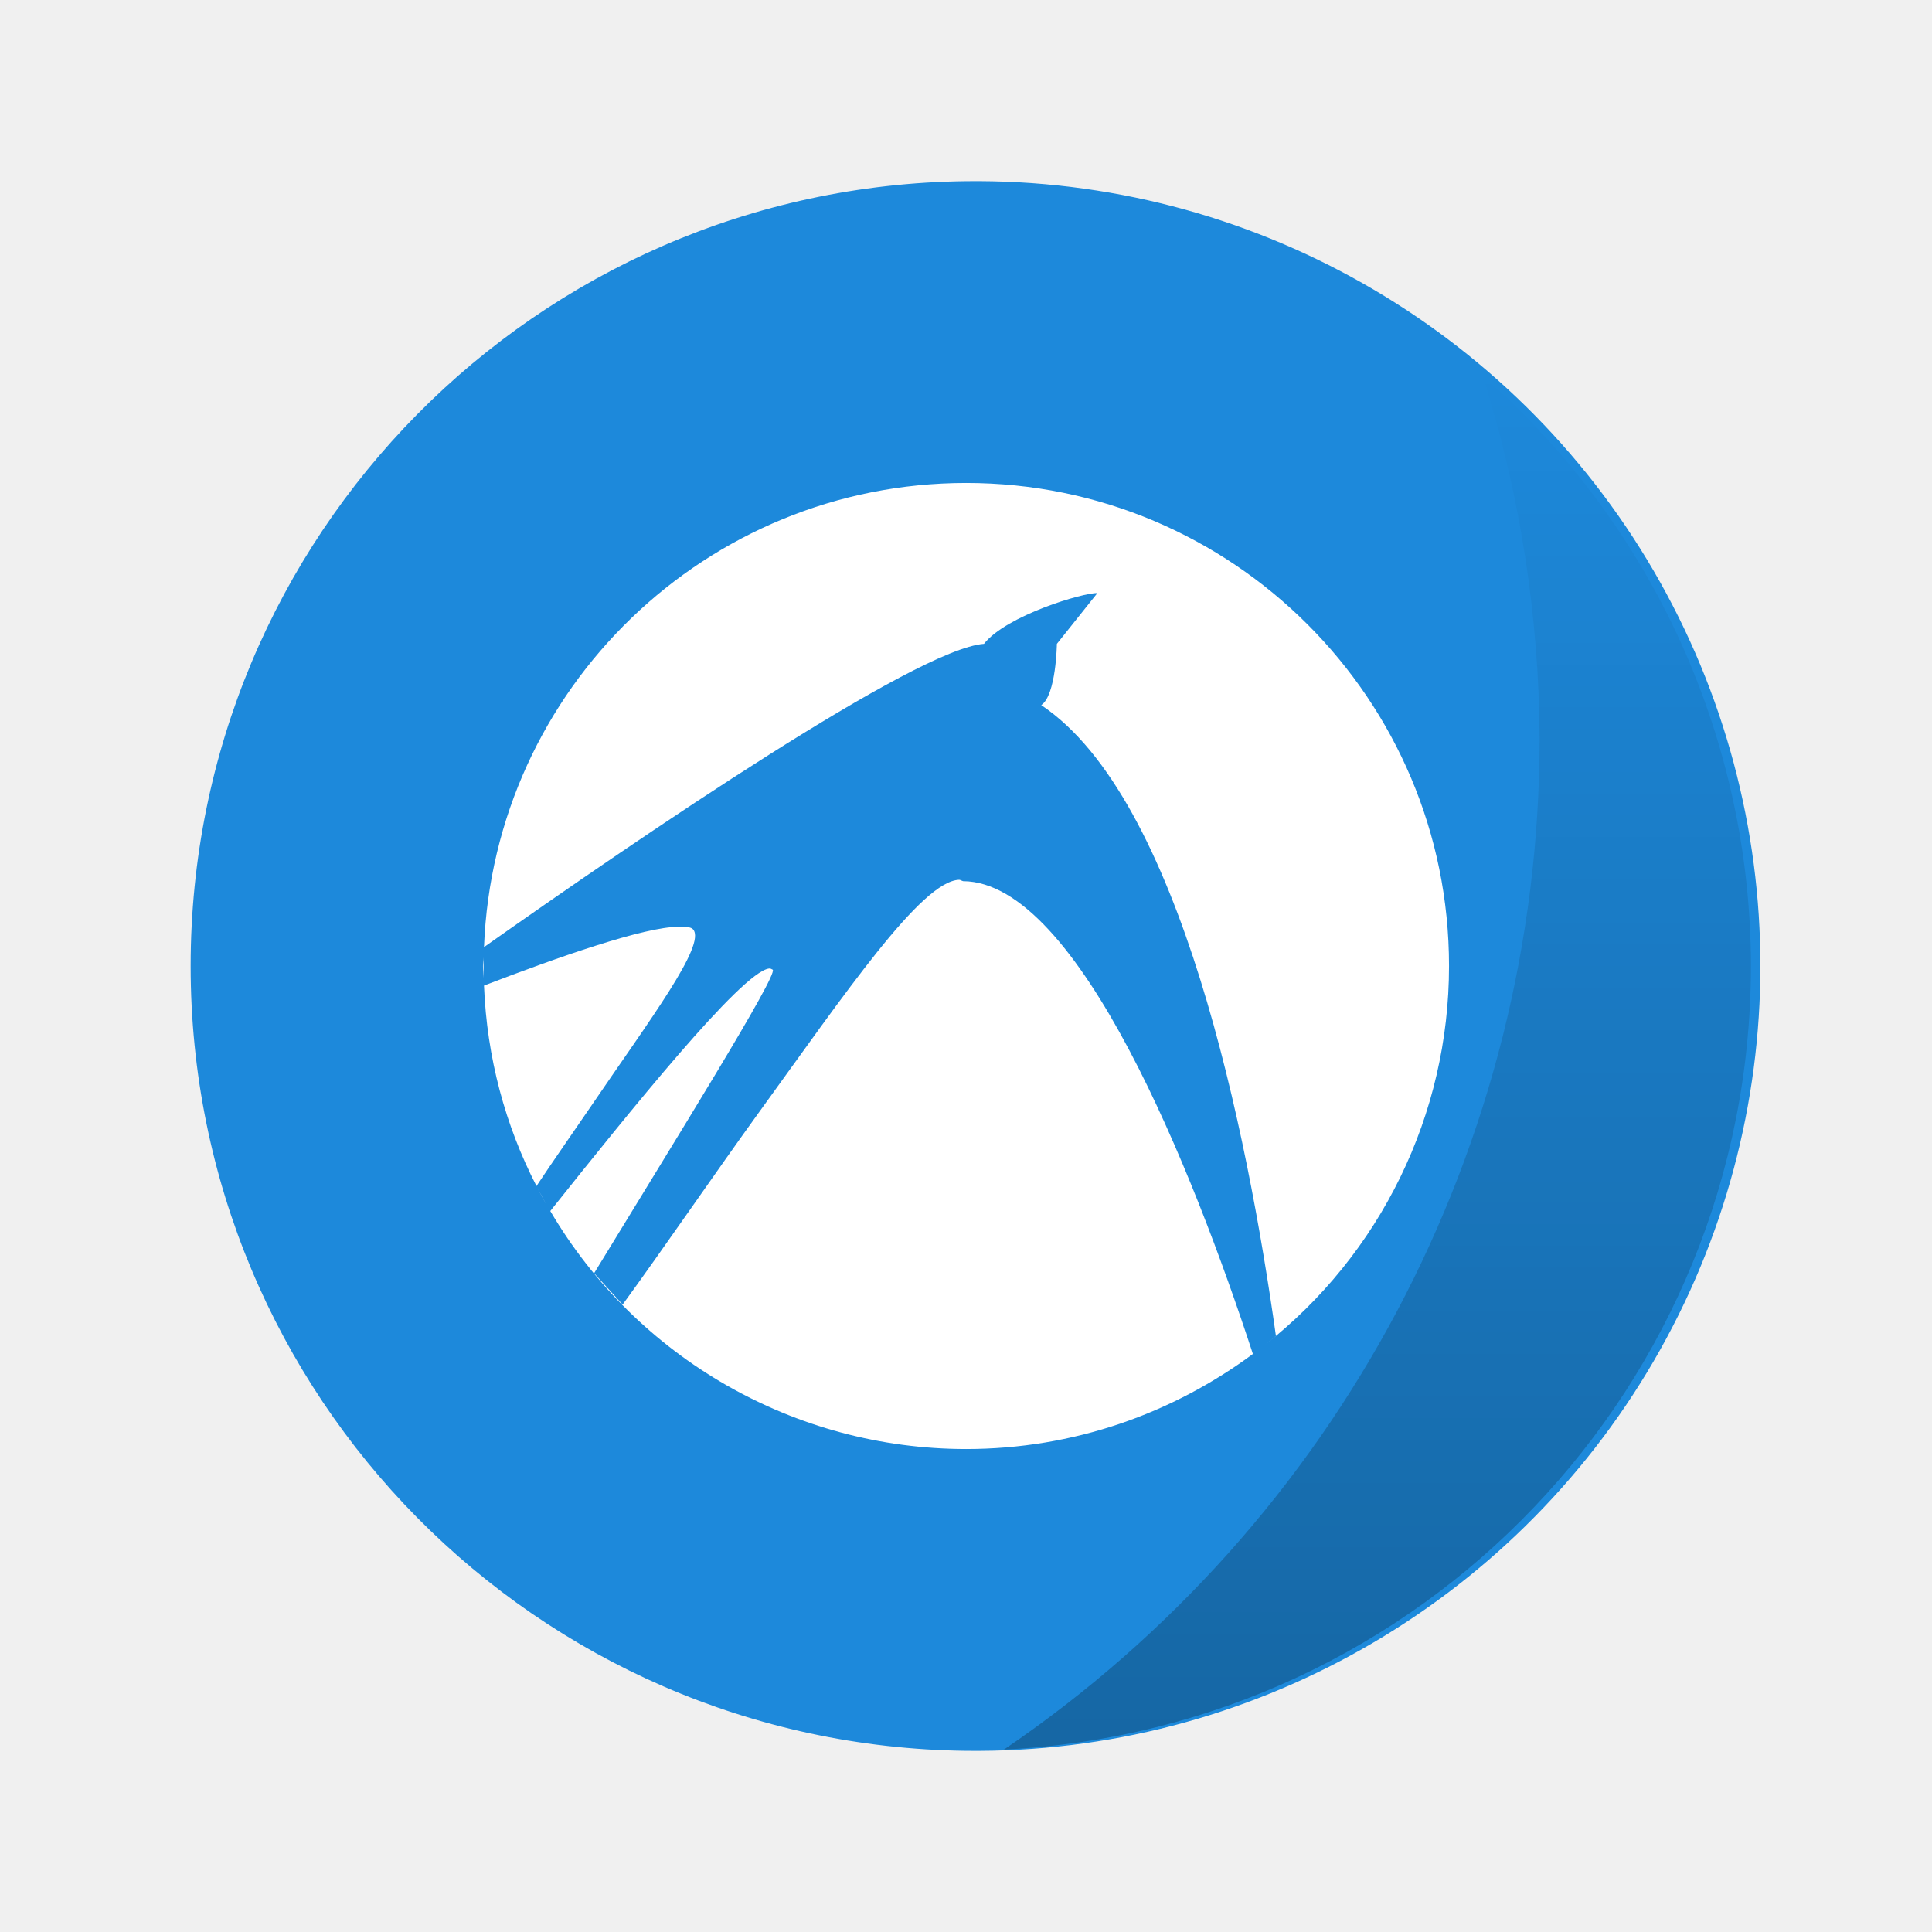
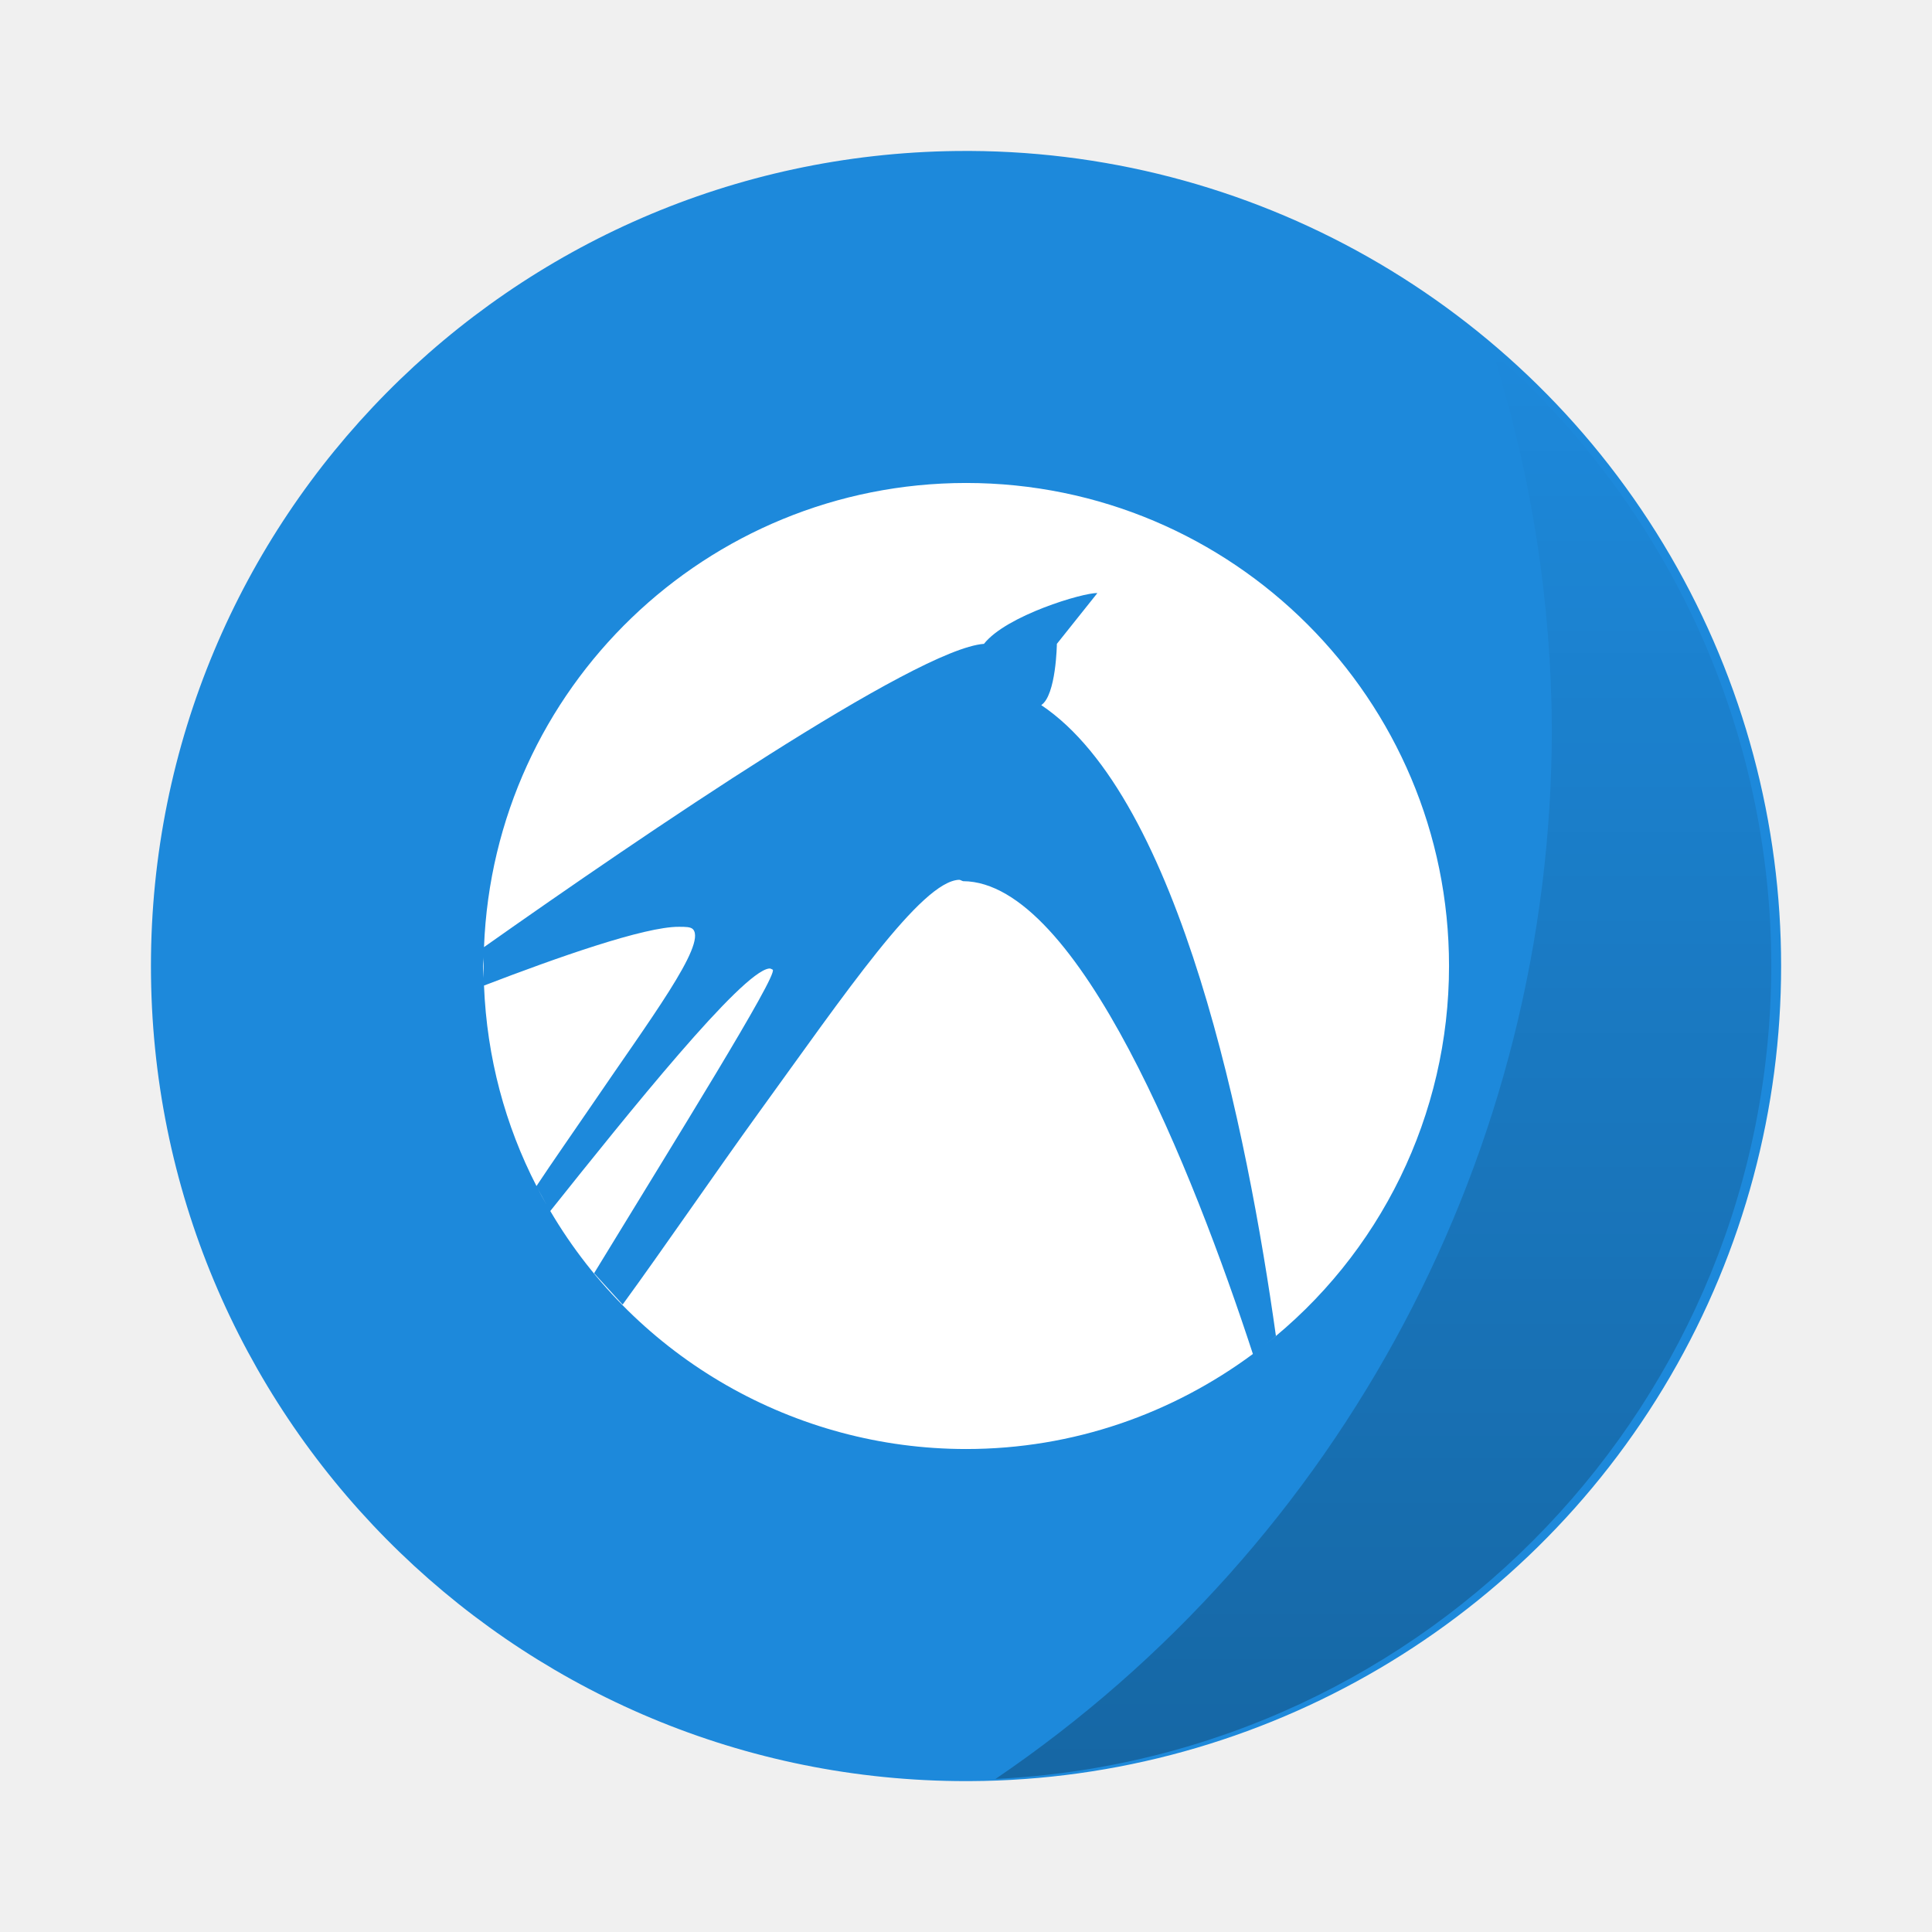
- <svg xmlns="http://www.w3.org/2000/svg" xmlns:xlink="http://www.w3.org/1999/xlink" width="64" height="64" viewBox="0 0 16.933 16.933">
+ <svg xmlns="http://www.w3.org/2000/svg" width="64" height="64" version="1.1" viewBox="0 0 16.933 16.933">
  <defs>
-     <linearGradient gradientTransform="matrix(.26458 0 0 .26458 0 280.067)" xlink:href="#a" id="b" x1="45.628" y1="57.955" x2="45.628" y2="12.461" gradientUnits="userSpaceOnUse" />
-     <linearGradient id="a">
+     <linearGradient id="b" x1="45.628" x2="45.628" y1="57.955" y2="12.461" gradientTransform="matrix(.26458 0 0 .26458 0 280.07)" gradientUnits="userSpaceOnUse">
      <stop offset="0" />
-       <stop offset="1" stop-opacity="0" />
+       <stop stop-opacity="0" offset="1" />
    </linearGradient>
  </defs>
-   <path d="M8.467 1.588a6.879 6.879 0 1 1 0 13.757 6.879 6.879 0 0 1 0-13.757z" fill="#1d89db" />
-   <path d="M12.997 283.364a10.716 10.716 0 0 1 .497 3.185 10.716 10.716 0 0 1-4.695 8.852 6.88 6.88 0 0 0 6.547-6.868 6.88 6.88 0 0 0-2.349-5.17z" opacity=".25" fill="url(#b)" paint-order="stroke markers fill" transform="translate(0 -280.067)" />
-   <path style="marker:none" d="M8.467 4.233a4.23 4.23 0 0 0-4.225 4.068c1.403-.99 3.79-2.615 4.382-2.658.196-.249.872-.45.994-.445l-.355.445s-.006.45-.137.537c1.223.817 1.807 3.75 2.057 5.53l-.105.084A4.222 4.222 0 0 0 12.7 8.467a4.233 4.233 0 0 0-4.233-4.234zm-.06 3.478c-.33.01-.998.993-1.76 2.045-.366.506-.84 1.198-1.19 1.678l-.25-.275c.716-1.174 1.609-2.607 1.566-2.66-.01-.005-.021-.013-.035-.01-.242.036-1.218 1.251-1.915 2.125A4.228 4.228 0 0 0 8.467 12.7c.943 0 1.81-.312 2.514-.833-.521-1.593-1.528-4.138-2.54-4.144-.01-.002-.024-.012-.034-.012zm-2.457.412c-.3-.002-1.07.27-1.708.515.025.632.187 1.227.46 1.757.128-.194.35-.512.483-.707.507-.746 1.006-1.406.89-1.542-.02-.023-.066-.023-.125-.023zm-1.713.267c0 .026-.004.05-.004.077 0 .035.005.07.006.105l-.002-.182zm.473 2.022c.026.051.054.101.082.151z" color="#000" overflow="visible" fill="#fff" fill-rule="evenodd" />
+   <g transform="matrix(1.0385 0 0 1.0385 -.41232 -.32567)" stroke-width=".927">
+     <path d="m8.467 1.588a6.879 6.879 0 1 1 0 13.757 6.879 6.879 0 0 1 0-13.757z" fill="#1d89db" />
+     <path transform="translate(0 -280.07)" d="m12.997 283.36a10.716 10.716 0 0 1 0.497 3.185 10.716 10.716 0 0 1-4.695 8.852 6.88 6.88 0 0 0 6.547-6.868 6.88 6.88 0 0 0-2.349-5.17z" fill="url(#b)" opacity=".25" style="paint-order:stroke markers fill" />
+   </g>
+   <path d="M8.467 4.233a4.23 4.23 0 0 0-4.225 4.068c1.403-.99 3.79-2.615 4.382-2.658.196-.249.872-.45.994-.445l-.355.445s-.006.45-.137.537c1.223.817 1.807 3.75 2.057 5.53l-.105.084A4.222 4.222 0 0 0 12.7 8.467a4.233 4.233 0 0 0-4.233-4.234zm-.06 3.478c-.33.01-.998.993-1.76 2.045-.366.506-.84 1.198-1.19 1.678l-.25-.275c.716-1.174 1.609-2.607 1.566-2.66-.01-.005-.021-.013-.035-.01-.242.036-1.218 1.251-1.915 2.125A4.228 4.228 0 0 0 8.467 12.7c.943 0 1.81-.312 2.514-.833-.521-1.593-1.528-4.138-2.54-4.144-.01-.002-.024-.012-.034-.012zm-2.457.412c-.3-.002-1.07.27-1.708.515.025.632.187 1.227.46 1.757.128-.194.35-.512.483-.707.507-.746 1.006-1.406.89-1.542-.02-.023-.066-.023-.125-.023zm-1.713.267c0 .026-.004.05-.004.077 0 .035.005.07.006.105l-.002-.182zm.473 2.022c.026.051.054.101.082.151z" fill="#fff" fill-rule="evenodd" overflow="visible" />
</svg>
